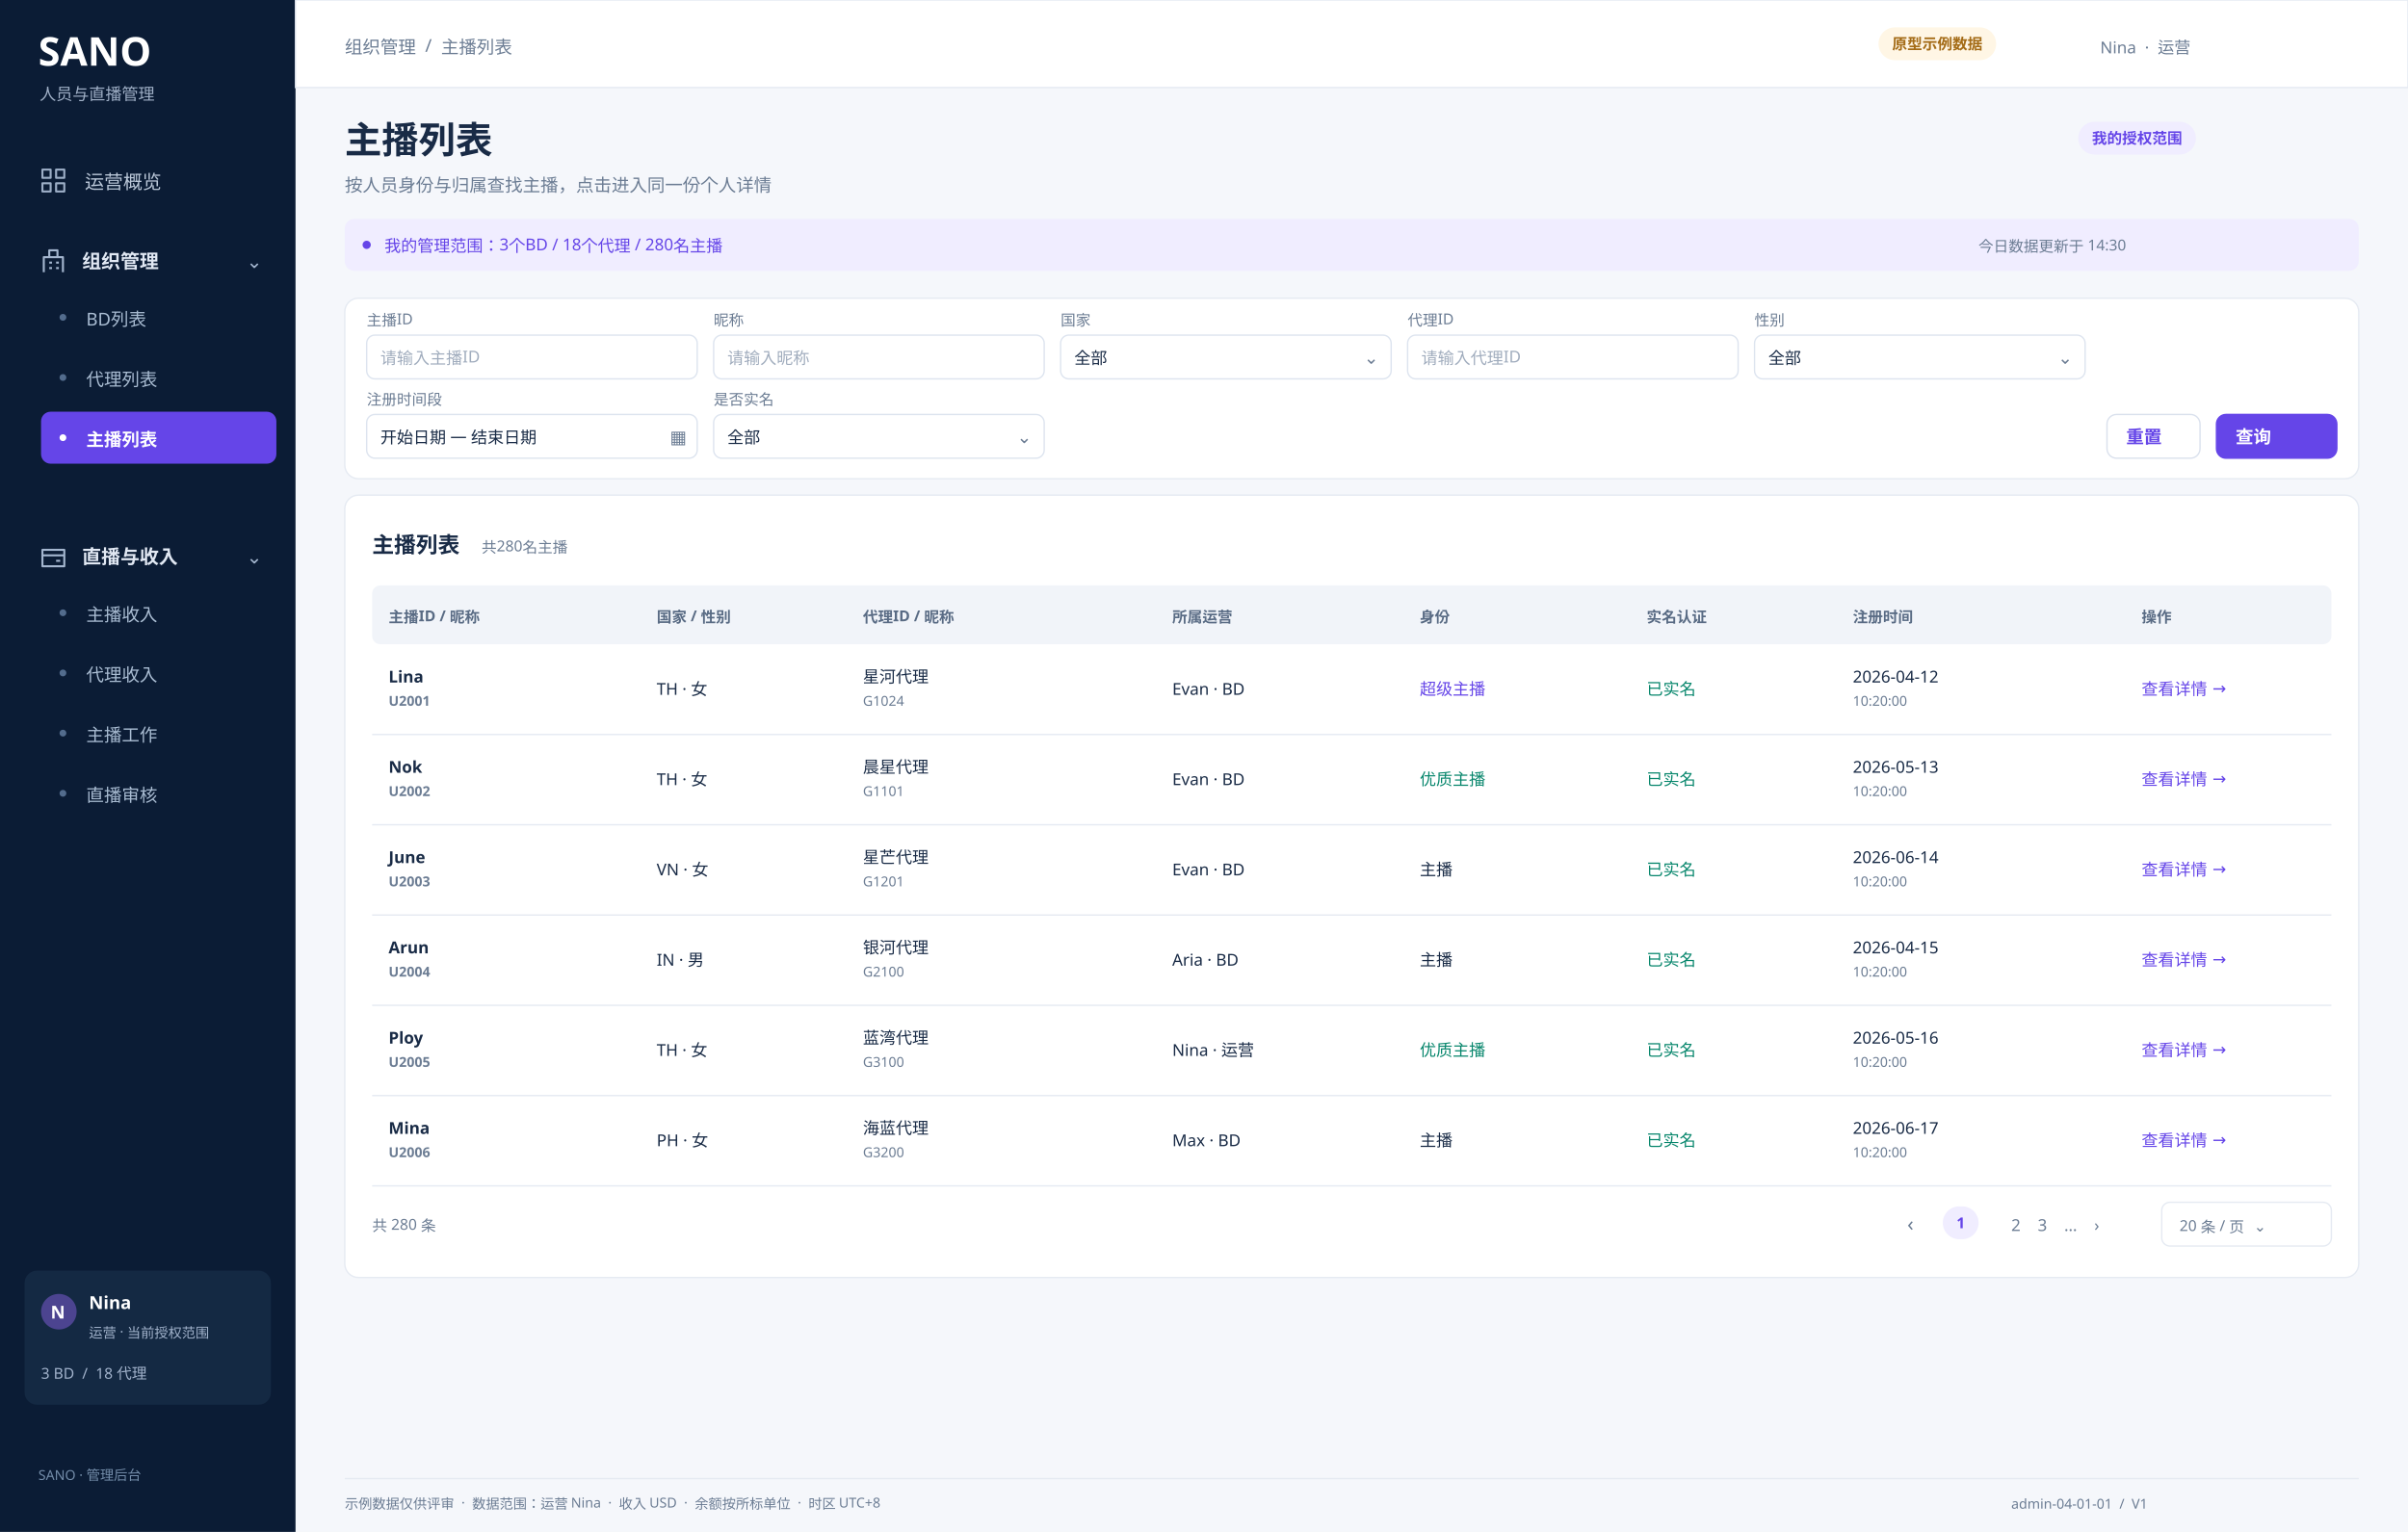
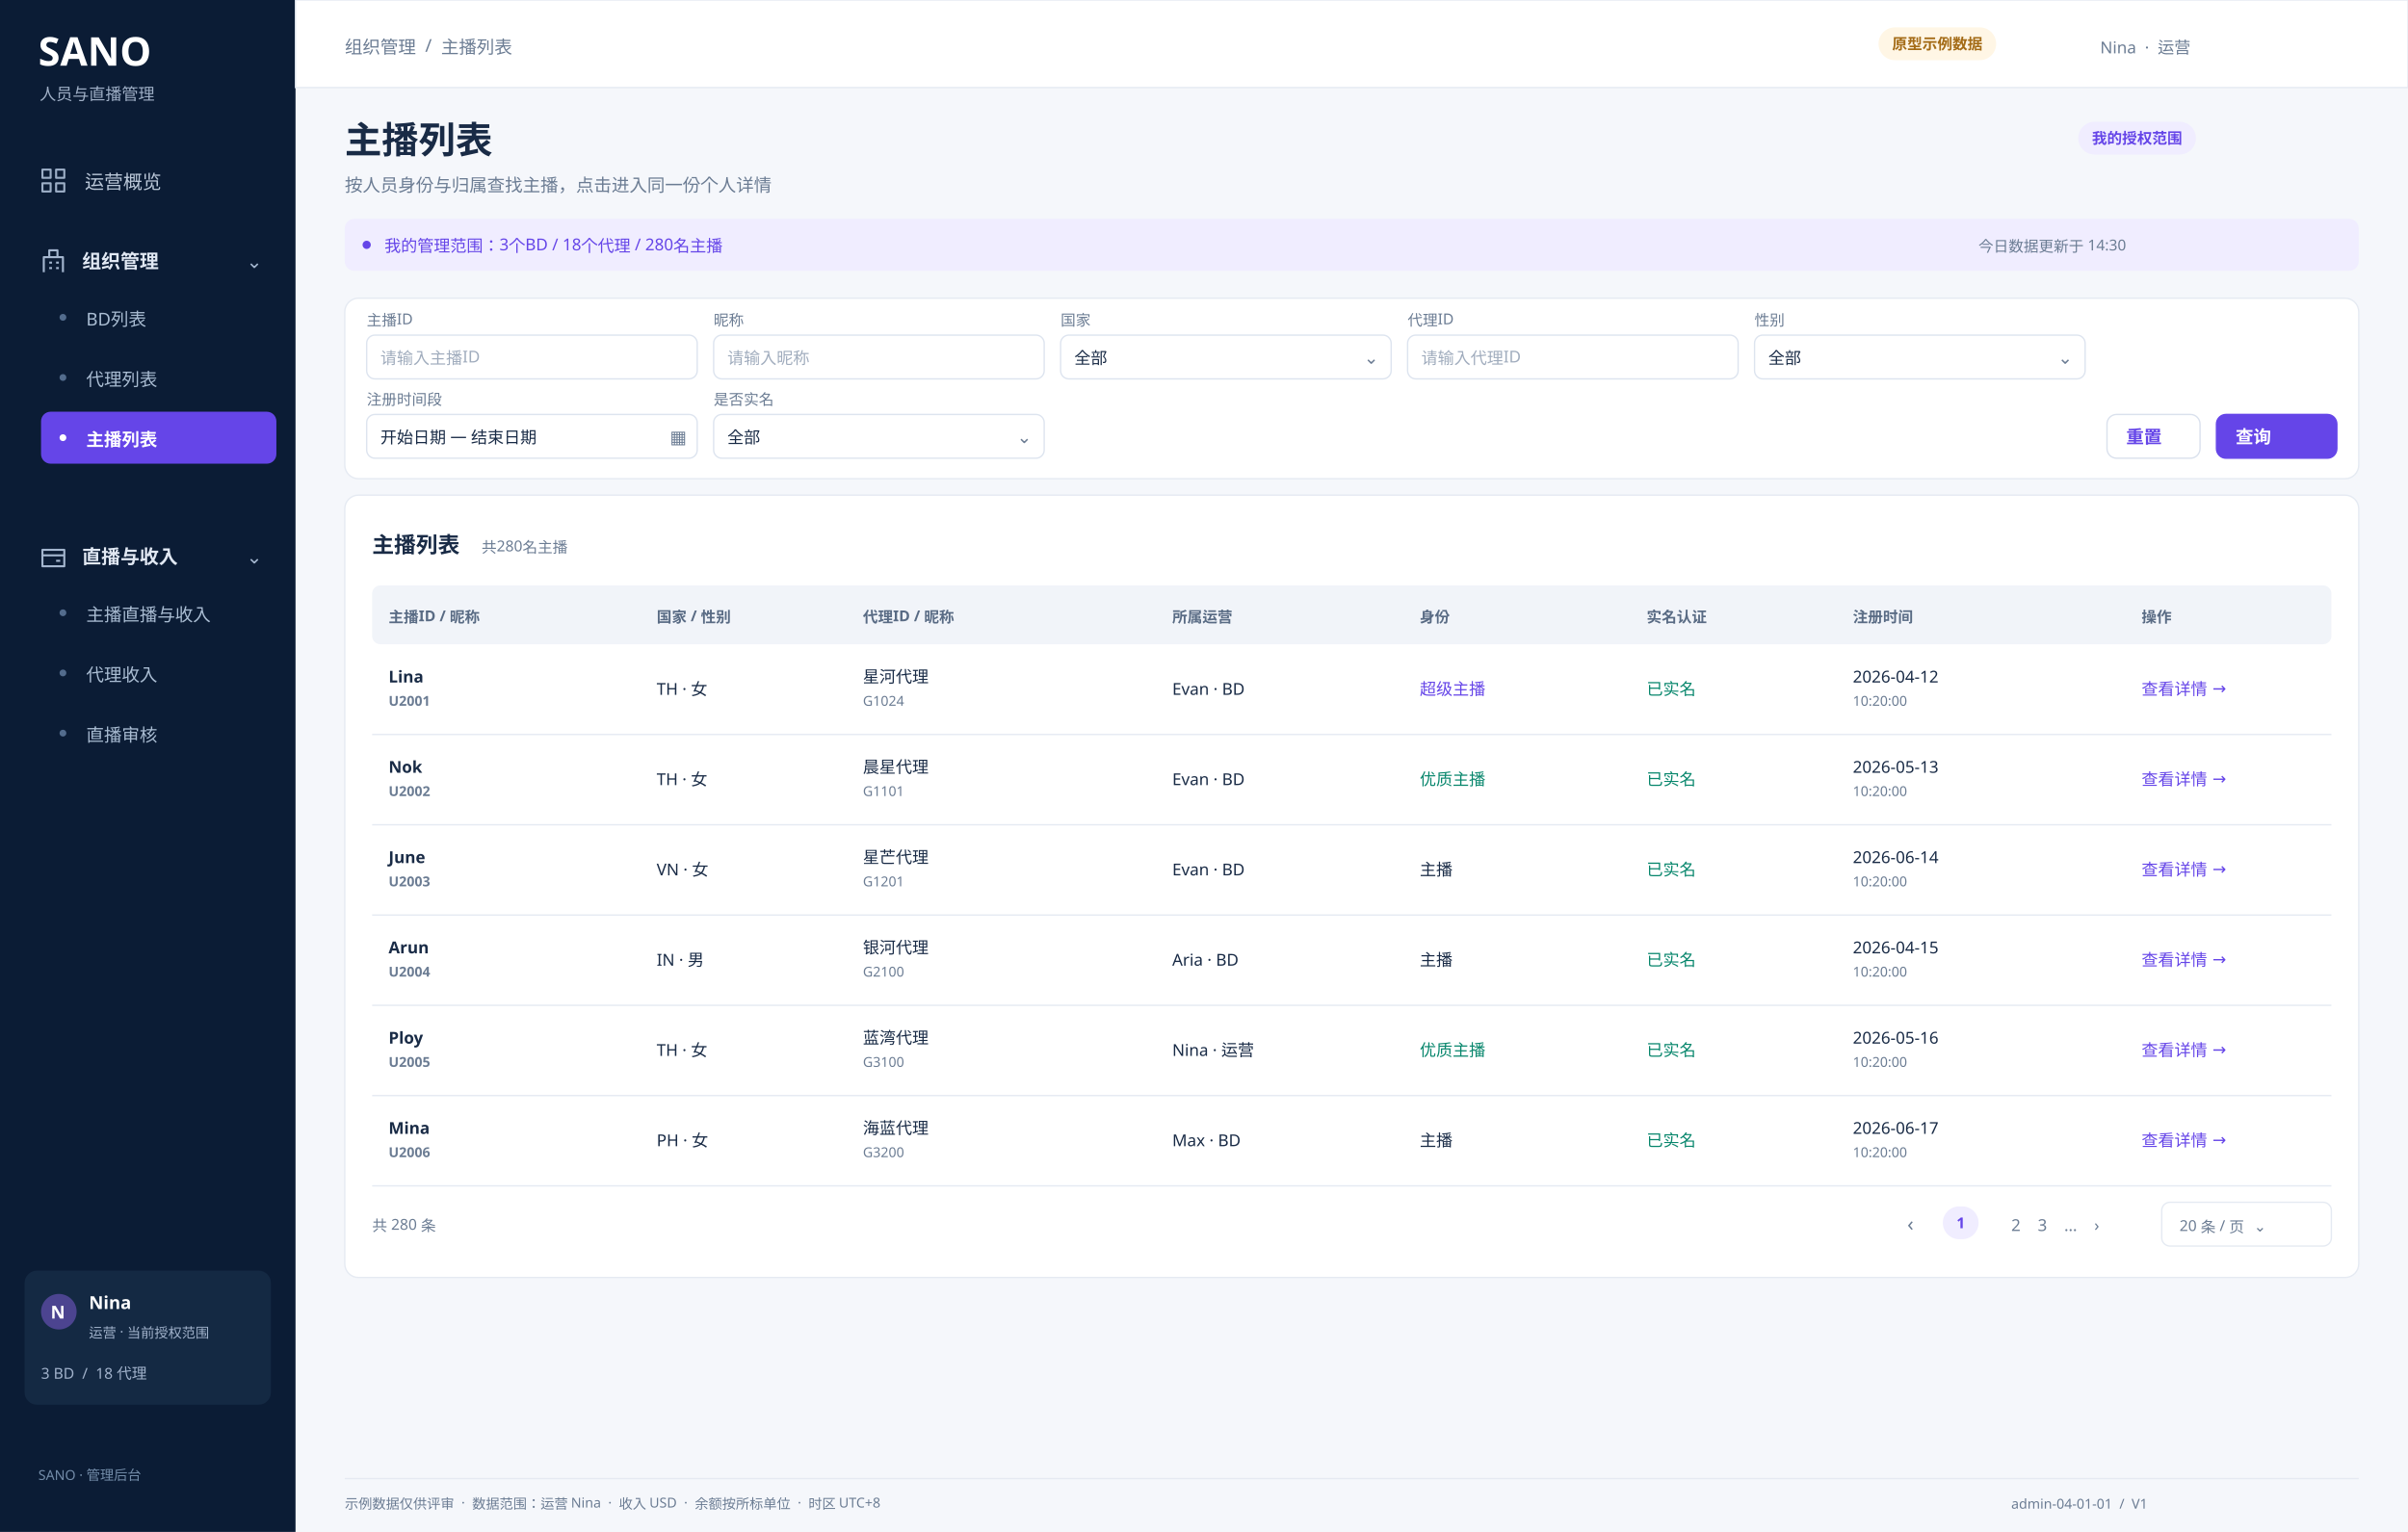
<svg xmlns="http://www.w3.org/2000/svg" width="1760" height="1120" viewBox="0 0 1760 1120">
  <style>text{font-family:"Microsoft YaHei","Segoe UI",sans-serif}a{cursor:pointer}</style>
  <rect x="0" y="0" width="1760" height="1120" rx="0" fill="#F5F7FB" stroke="none" />
  <rect x="0" y="0" width="216" height="1120" rx="0" fill="#0B1C35" stroke="none" />
  <text xml:space="preserve" x="28" y="48" font-size="29" fill="white" font-weight="750">SANO</text>
  <text xml:space="preserve" x="29" y="73" font-size="12" fill="#A0B0C7" font-weight="400">人员与直播管理</text>
  <a href="admin-01-01-01-我的运营概览.svg">
    <path d="M2 2h6v6H2z M12 2h6v6h-6z M2 12h6v6H2z M12 12h6v6h-6z" transform="translate(29,122)" fill="none" stroke="#9CAEC6" stroke-width="1.5" stroke-linejoin="round" />
    <text xml:space="preserve" x="62" y="138" font-size="14" fill="#BBC8D9" font-weight="400">运营概览</text>
  </a>
  <path d="M3 18V7h14v11 M7 7V2h6v5 M7 11h2 M12 11h2 M7 15h2 M12 15h2" transform="translate(29,181)" fill="none" stroke="#A4B6CF" stroke-width="1.5" stroke-linejoin="round" />
  <text xml:space="preserve" x="60" y="196" font-size="14" fill="#E1E8F3" font-weight="600">组织管理</text>
  <text xml:space="preserve" x="180" y="196" font-size="14" fill="#A4B6CF" font-weight="400">⌄</text>
  <a href="admin-02-01-01-BD列表.svg">
    <circle cx="46" cy="232" r="2.5" fill="#536C8D" />
    <text xml:space="preserve" x="63" y="238" font-size="13" fill="#AABDD3" font-weight="400">BD列表</text>
  </a>
  <a href="admin-03-01-01-代理树形列表.svg">
    <circle cx="46" cy="276" r="2.5" fill="#536C8D" />
    <text xml:space="preserve" x="63" y="282" font-size="13" fill="#AABDD3" font-weight="400">代理列表</text>
  </a>
  <a href="admin-04-01-01-主播列表.svg">
    <rect x="30" y="301" width="172" height="38" rx="7" fill="#6545E8" stroke="none" />
    <circle cx="46" cy="320" r="2.5" fill="white" />
    <text xml:space="preserve" x="63" y="326" font-size="13" fill="white" font-weight="600">主播列表</text>
  </a>
  <path d="M2 5h16v12H2z M2 9h16 M12 13h3" transform="translate(29,397)" fill="none" stroke="#A4B6CF" stroke-width="1.5" stroke-linejoin="round" />
  <text xml:space="preserve" x="60" y="412" font-size="14" fill="#E1E8F3" font-weight="600">直播与收入</text>
  <text xml:space="preserve" x="180" y="412" font-size="14" fill="#A4B6CF" font-weight="400">⌄</text>
-   <a href="admin-05-01-01-主播收入数据.svg">
+   <a href="admin-05-01-01-主播直播与收入.svg">
    <circle cx="46" cy="448" r="2.5" fill="#536C8D" />
-     <text xml:space="preserve" x="63" y="454" font-size="13" fill="#AABDD3" font-weight="400">主播收入</text>
+     <text xml:space="preserve" x="63" y="454" font-size="13" fill="#AABDD3" font-weight="400">主播直播与收入</text>
  </a>
  <a href="admin-06-01-01-代理收入数据.svg">
    <circle cx="46" cy="492" r="2.5" fill="#536C8D" />
    <text xml:space="preserve" x="63" y="498" font-size="13" fill="#AABDD3" font-weight="400">代理收入</text>
  </a>
-   <a href="admin-07-01-01-主播工作数据.svg">
+   <a href="admin-08-01-01-当前直播间列表.svg">
    <circle cx="46" cy="536" r="2.5" fill="#536C8D" />
-     <text xml:space="preserve" x="63" y="542" font-size="13" fill="#AABDD3" font-weight="400">主播工作</text>
-   </a>
-   <a href="admin-08-01-01-当前直播间列表.svg">
-     <circle cx="46" cy="580" r="2.5" fill="#536C8D" />
-     <text xml:space="preserve" x="63" y="586" font-size="13" fill="#AABDD3" font-weight="400">直播审核</text>
+     <text xml:space="preserve" x="63" y="542" font-size="13" fill="#AABDD3" font-weight="400">直播审核</text>
  </a>
  <rect x="18" y="929" width="180" height="98" rx="9" fill="#142943" stroke="none" />
  <circle cx="43" cy="959" r="13" fill="#4C4490" />
  <text xml:space="preserve" x="37" y="964" font-size="13" fill="white" font-weight="600">N</text>
  <text xml:space="preserve" x="65" y="957" font-size="13" fill="white" font-weight="600">Nina</text>
  <text xml:space="preserve" x="65" y="978" font-size="10" fill="#A1B2CB" font-weight="400">运营 · 当前授权范围</text>
  <text xml:space="preserve" x="30" y="1008" font-size="11" fill="#A1B2CB" font-weight="400">3 BD  /  18 代理</text>
  <text xml:space="preserve" x="28" y="1082" font-size="10" fill="#738CA9" font-weight="400">SANO · 管理后台</text>
  <rect x="216" y="0" width="1544" height="64" rx="0" fill="white" stroke="#E5EAF2" />
  <text xml:space="preserve" x="252" y="39" font-size="13" fill="#6B7C93" font-weight="400">组织管理  /  主播列表</text>
  <rect x="1373" y="20" width="86" height="24" rx="12" fill="#FFF6E5" stroke="none" />
  <text xml:space="preserve" x="1383" y="36" font-size="11" fill="#A46B16" font-weight="550">原型示例数据</text>
  <text xml:space="preserve" x="1535" y="39" font-size="12" fill="#6B7C93" font-weight="400">Nina  ·  运营</text>
  <text xml:space="preserve" x="252" y="112" font-size="27" fill="#192B46" font-weight="700">主播列表</text>
  <text xml:space="preserve" x="252" y="140" font-size="13" fill="#6B7C93" font-weight="400">按人员身份与归属查找主播，点击进入同一份个人详情</text>
  <rect x="1519" y="89" width="86" height="24" rx="12" fill="#F0EDFF" stroke="none" />
  <text xml:space="preserve" x="1529" y="105" font-size="11" fill="#6545E8" font-weight="550">我的授权范围</text>
  <path d="M252 1081H1724" transform="" stroke="#E5EAF2" fill="none" />
  <text xml:space="preserve" x="252" y="1103" font-size="10" fill="#6B7C93" font-weight="400">示例数据仅供评审  ·  数据范围：运营 Nina  ·  收入 USD  ·  余额按所标单位  ·  时区 UTC+8</text>
  <text xml:space="preserve" x="1470" y="1103" font-size="10" fill="#6B7C93" font-weight="400">admin-04-01-01  /  V1</text>
  <rect x="252" y="160" width="1472" height="38" rx="7" fill="#F0EDFF" stroke="none" />
  <circle cx="268" cy="179" r="3" fill="#6545E8" />
  <text xml:space="preserve" x="281" y="184" font-size="12" fill="#6545E8" font-weight="400">我的管理范围：3个BD / 18个代理 / 280名主播</text>
  <text xml:space="preserve" x="1446" y="184" font-size="11" fill="#6B7C93" font-weight="400">今日数据更新于 14:30</text>
  <rect x="252" y="218" width="1472" height="132" rx="10" fill="white" stroke="#E5EAF2" />
  <text xml:space="preserve" x="268" y="238" font-size="11" fill="#6B7C93" font-weight="500">主播ID</text>
  <rect x="268" y="245" width="241.6" height="32" rx="6" fill="white" stroke="#DDE4EF" />
  <text xml:space="preserve" x="278" y="266" font-size="12" fill="#A0ACBD" font-weight="400">请输入主播ID</text>
  <text xml:space="preserve" x="521.6" y="238" font-size="11" fill="#6B7C93" font-weight="500">昵称</text>
  <rect x="521.6" y="245" width="241.6" height="32" rx="6" fill="white" stroke="#DDE4EF" />
  <text xml:space="preserve" x="531.6" y="266" font-size="12" fill="#A0ACBD" font-weight="400">请输入昵称</text>
  <text xml:space="preserve" x="775.2" y="238" font-size="11" fill="#6B7C93" font-weight="500">国家</text>
  <rect x="775.2" y="245" width="241.6" height="32" rx="6" fill="white" stroke="#DDE4EF" />
  <text xml:space="preserve" x="785.2" y="266" font-size="12" fill="#192B46" font-weight="400">全部</text>
  <text xml:space="preserve" x="996.8" y="266" font-size="13" fill="#6B7C93" font-weight="400">⌄</text>
  <text xml:space="preserve" x="1028.8" y="238" font-size="11" fill="#6B7C93" font-weight="500">代理ID</text>
  <rect x="1028.8" y="245" width="241.6" height="32" rx="6" fill="white" stroke="#DDE4EF" />
  <text xml:space="preserve" x="1038.8" y="266" font-size="12" fill="#A0ACBD" font-weight="400">请输入代理ID</text>
  <text xml:space="preserve" x="1282.4" y="238" font-size="11" fill="#6B7C93" font-weight="500">性别</text>
  <rect x="1282.4" y="245" width="241.6" height="32" rx="6" fill="white" stroke="#DDE4EF" />
  <text xml:space="preserve" x="1292.4" y="266" font-size="12" fill="#192B46" font-weight="400">全部</text>
  <text xml:space="preserve" x="1504" y="266" font-size="13" fill="#6B7C93" font-weight="400">⌄</text>
  <text xml:space="preserve" x="268" y="296" font-size="11" fill="#6B7C93" font-weight="500">注册时间段</text>
  <rect x="268" y="303" width="241.6" height="32" rx="6" fill="white" stroke="#DDE4EF" />
  <text xml:space="preserve" x="278" y="324" font-size="12" fill="#192B46" font-weight="400">开始日期 — 结束日期</text>
  <text xml:space="preserve" x="489.6" y="324" font-size="13" fill="#6B7C93" font-weight="400">▦</text>
  <text xml:space="preserve" x="521.6" y="296" font-size="11" fill="#6B7C93" font-weight="500">是否实名</text>
  <rect x="521.6" y="303" width="241.6" height="32" rx="6" fill="white" stroke="#DDE4EF" />
  <text xml:space="preserve" x="531.6" y="324" font-size="12" fill="#192B46" font-weight="400">全部</text>
  <text xml:space="preserve" x="743.2" y="324" font-size="13" fill="#6B7C93" font-weight="400">⌄</text>
  <rect x="1540" y="303" width="68" height="32" rx="7" fill="white" stroke="#DAE1ED" />
  <text xml:space="preserve" x="1554" y="324" font-size="13" fill="#6545E8" font-weight="550">重置</text>
  <rect x="1620" y="303" width="88" height="32" rx="7" fill="#6545E8" stroke="#6545E8" />
  <text xml:space="preserve" x="1634" y="324" font-size="13" fill="white" font-weight="550">查询</text>
  <rect x="252" y="362" width="1472" height="572" rx="10" fill="white" stroke="#E5EAF2" />
  <text xml:space="preserve" x="272" y="404" font-size="16" fill="#192B46" font-weight="650">主播列表</text>
  <text xml:space="preserve" x="352" y="404" font-size="11" fill="#6B7C93" font-weight="400">共280名主播</text>
  <rect x="272" y="428" width="1432" height="43" rx="6" fill="#F1F4F9" stroke="none" />
  <text xml:space="preserve" x="284" y="455" font-size="11" fill="#596B84" font-weight="600">主播ID / 昵称</text>
  <text xml:space="preserve" x="479.958" y="455" font-size="11" fill="#596B84" font-weight="600">国家 / 性别</text>
  <text xml:space="preserve" x="630.695" y="455" font-size="11" fill="#596B84" font-weight="600">代理ID / 昵称</text>
  <text xml:space="preserve" x="856.8" y="455" font-size="11" fill="#596B84" font-weight="600">所属运营</text>
  <text xml:space="preserve" x="1037.684" y="455" font-size="11" fill="#596B84" font-weight="600">身份</text>
  <text xml:space="preserve" x="1203.495" y="455" font-size="11" fill="#596B84" font-weight="600">实名认证</text>
  <text xml:space="preserve" x="1354.232" y="455" font-size="11" fill="#596B84" font-weight="600">注册时间</text>
  <text xml:space="preserve" x="1565.263" y="455" font-size="11" fill="#596B84" font-weight="600">操作</text>
  <path d="M272 537H1704" transform="" stroke="#E5EAF2" fill="none" />
  <a href="admin-04-02-01-主播详情.svg">
    <text xml:space="preserve" x="284" y="499" font-size="12" fill="#192B46" font-weight="600">Lina</text>
    <text xml:space="preserve" x="284" y="516" font-size="10" fill="#6B7C93" font-weight="600">U2001</text>
  </a>
  <text xml:space="preserve" x="479.958" y="508" font-size="12" fill="#192B46" font-weight="400">TH · 女</text>
  <text xml:space="preserve" x="630.695" y="499" font-size="12" fill="#192B46" font-weight="400">星河代理</text>
  <text xml:space="preserve" x="630.695" y="516" font-size="10" fill="#6B7C93" font-weight="400">G1024</text>
  <text xml:space="preserve" x="856.8" y="508" font-size="12" fill="#192B46" font-weight="400">Evan · BD</text>
  <text xml:space="preserve" x="1037.684" y="508" font-size="12" fill="#6545E8" font-weight="400">超级主播</text>
  <text xml:space="preserve" x="1203.495" y="508" font-size="12" fill="#07866C" font-weight="400">已实名</text>
  <text xml:space="preserve" x="1354.232" y="499" font-size="12" fill="#192B46" font-weight="400">2026-04-12</text>
  <text xml:space="preserve" x="1354.232" y="516" font-size="10" fill="#6B7C93" font-weight="400">10:20:00</text>
  <a href="admin-04-02-01-主播详情.svg">
    <text xml:space="preserve" x="1565.263" y="508" font-size="12" fill="#6545E8" font-weight="400">查看详情 →</text>
  </a>
  <path d="M272 603H1704" transform="" stroke="#E5EAF2" fill="none" />
  <a href="admin-04-02-01-主播详情.svg">
    <text xml:space="preserve" x="284" y="565" font-size="12" fill="#192B46" font-weight="600">Nok</text>
    <text xml:space="preserve" x="284" y="582" font-size="10" fill="#6B7C93" font-weight="600">U2002</text>
  </a>
  <text xml:space="preserve" x="479.958" y="574" font-size="12" fill="#192B46" font-weight="400">TH · 女</text>
  <text xml:space="preserve" x="630.695" y="565" font-size="12" fill="#192B46" font-weight="400">晨星代理</text>
  <text xml:space="preserve" x="630.695" y="582" font-size="10" fill="#6B7C93" font-weight="400">G1101</text>
  <text xml:space="preserve" x="856.8" y="574" font-size="12" fill="#192B46" font-weight="400">Evan · BD</text>
  <text xml:space="preserve" x="1037.684" y="574" font-size="12" fill="#07866C" font-weight="400">优质主播</text>
  <text xml:space="preserve" x="1203.495" y="574" font-size="12" fill="#07866C" font-weight="400">已实名</text>
  <text xml:space="preserve" x="1354.232" y="565" font-size="12" fill="#192B46" font-weight="400">2026-05-13</text>
  <text xml:space="preserve" x="1354.232" y="582" font-size="10" fill="#6B7C93" font-weight="400">10:20:00</text>
  <a href="admin-04-02-01-主播详情.svg">
    <text xml:space="preserve" x="1565.263" y="574" font-size="12" fill="#6545E8" font-weight="400">查看详情 →</text>
  </a>
  <path d="M272 669H1704" transform="" stroke="#E5EAF2" fill="none" />
  <a href="admin-04-02-01-主播详情.svg">
    <text xml:space="preserve" x="284" y="631" font-size="12" fill="#192B46" font-weight="600">June</text>
    <text xml:space="preserve" x="284" y="648" font-size="10" fill="#6B7C93" font-weight="600">U2003</text>
  </a>
  <text xml:space="preserve" x="479.958" y="640" font-size="12" fill="#192B46" font-weight="400">VN · 女</text>
  <text xml:space="preserve" x="630.695" y="631" font-size="12" fill="#192B46" font-weight="400">星芒代理</text>
  <text xml:space="preserve" x="630.695" y="648" font-size="10" fill="#6B7C93" font-weight="400">G1201</text>
  <text xml:space="preserve" x="856.8" y="640" font-size="12" fill="#192B46" font-weight="400">Evan · BD</text>
  <text xml:space="preserve" x="1037.684" y="640" font-size="12" fill="#192B46" font-weight="400">主播</text>
  <text xml:space="preserve" x="1203.495" y="640" font-size="12" fill="#07866C" font-weight="400">已实名</text>
  <text xml:space="preserve" x="1354.232" y="631" font-size="12" fill="#192B46" font-weight="400">2026-06-14</text>
  <text xml:space="preserve" x="1354.232" y="648" font-size="10" fill="#6B7C93" font-weight="400">10:20:00</text>
  <a href="admin-04-02-01-主播详情.svg">
    <text xml:space="preserve" x="1565.263" y="640" font-size="12" fill="#6545E8" font-weight="400">查看详情 →</text>
  </a>
  <path d="M272 735H1704" transform="" stroke="#E5EAF2" fill="none" />
  <a href="admin-04-02-01-主播详情.svg">
    <text xml:space="preserve" x="284" y="697" font-size="12" fill="#192B46" font-weight="600">Arun</text>
    <text xml:space="preserve" x="284" y="714" font-size="10" fill="#6B7C93" font-weight="600">U2004</text>
  </a>
  <text xml:space="preserve" x="479.958" y="706" font-size="12" fill="#192B46" font-weight="400">IN · 男</text>
  <text xml:space="preserve" x="630.695" y="697" font-size="12" fill="#192B46" font-weight="400">银河代理</text>
  <text xml:space="preserve" x="630.695" y="714" font-size="10" fill="#6B7C93" font-weight="400">G2100</text>
  <text xml:space="preserve" x="856.8" y="706" font-size="12" fill="#192B46" font-weight="400">Aria · BD</text>
  <text xml:space="preserve" x="1037.684" y="706" font-size="12" fill="#192B46" font-weight="400">主播</text>
  <text xml:space="preserve" x="1203.495" y="706" font-size="12" fill="#07866C" font-weight="400">已实名</text>
  <text xml:space="preserve" x="1354.232" y="697" font-size="12" fill="#192B46" font-weight="400">2026-04-15</text>
  <text xml:space="preserve" x="1354.232" y="714" font-size="10" fill="#6B7C93" font-weight="400">10:20:00</text>
  <a href="admin-04-02-01-主播详情.svg">
    <text xml:space="preserve" x="1565.263" y="706" font-size="12" fill="#6545E8" font-weight="400">查看详情 →</text>
  </a>
  <path d="M272 801H1704" transform="" stroke="#E5EAF2" fill="none" />
  <a href="admin-04-02-01-主播详情.svg">
    <text xml:space="preserve" x="284" y="763" font-size="12" fill="#192B46" font-weight="600">Ploy</text>
    <text xml:space="preserve" x="284" y="780" font-size="10" fill="#6B7C93" font-weight="600">U2005</text>
  </a>
  <text xml:space="preserve" x="479.958" y="772" font-size="12" fill="#192B46" font-weight="400">TH · 女</text>
  <text xml:space="preserve" x="630.695" y="763" font-size="12" fill="#192B46" font-weight="400">蓝湾代理</text>
  <text xml:space="preserve" x="630.695" y="780" font-size="10" fill="#6B7C93" font-weight="400">G3100</text>
  <text xml:space="preserve" x="856.8" y="772" font-size="12" fill="#192B46" font-weight="400">Nina · 运营</text>
  <text xml:space="preserve" x="1037.684" y="772" font-size="12" fill="#07866C" font-weight="400">优质主播</text>
  <text xml:space="preserve" x="1203.495" y="772" font-size="12" fill="#07866C" font-weight="400">已实名</text>
  <text xml:space="preserve" x="1354.232" y="763" font-size="12" fill="#192B46" font-weight="400">2026-05-16</text>
  <text xml:space="preserve" x="1354.232" y="780" font-size="10" fill="#6B7C93" font-weight="400">10:20:00</text>
  <a href="admin-04-02-01-主播详情.svg">
    <text xml:space="preserve" x="1565.263" y="772" font-size="12" fill="#6545E8" font-weight="400">查看详情 →</text>
  </a>
  <path d="M272 867H1704" transform="" stroke="#E5EAF2" fill="none" />
  <a href="admin-04-02-01-主播详情.svg">
    <text xml:space="preserve" x="284" y="829" font-size="12" fill="#192B46" font-weight="600">Mina</text>
    <text xml:space="preserve" x="284" y="846" font-size="10" fill="#6B7C93" font-weight="600">U2006</text>
  </a>
  <text xml:space="preserve" x="479.958" y="838" font-size="12" fill="#192B46" font-weight="400">PH · 女</text>
  <text xml:space="preserve" x="630.695" y="829" font-size="12" fill="#192B46" font-weight="400">海蓝代理</text>
  <text xml:space="preserve" x="630.695" y="846" font-size="10" fill="#6B7C93" font-weight="400">G3200</text>
  <text xml:space="preserve" x="856.8" y="838" font-size="12" fill="#192B46" font-weight="400">Max · BD</text>
  <text xml:space="preserve" x="1037.684" y="838" font-size="12" fill="#192B46" font-weight="400">主播</text>
  <text xml:space="preserve" x="1203.495" y="838" font-size="12" fill="#07866C" font-weight="400">已实名</text>
  <text xml:space="preserve" x="1354.232" y="829" font-size="12" fill="#192B46" font-weight="400">2026-06-17</text>
  <text xml:space="preserve" x="1354.232" y="846" font-size="10" fill="#6B7C93" font-weight="400">10:20:00</text>
  <a href="admin-04-02-01-主播详情.svg">
    <text xml:space="preserve" x="1565.263" y="838" font-size="12" fill="#6545E8" font-weight="400">查看详情 →</text>
  </a>
  <text xml:space="preserve" x="272" y="900" font-size="11" fill="#6B7C93" font-weight="400">共 280 条</text>
  <text xml:space="preserve" x="1394" y="900" font-size="15" fill="#6B7C93" font-weight="400">‹</text>
  <rect x="1420" y="882" width="26.16" height="24" rx="12" fill="#F0EDFF" stroke="none" />
  <text xml:space="preserve" x="1430" y="898" font-size="11" fill="#6545E8" font-weight="550">1</text>
  <text xml:space="preserve" x="1470" y="900" font-size="12" fill="#6B7C93" font-weight="400">2    3    …    ›</text>
  <rect x="1580" y="879" width="124" height="32" rx="6" fill="white" stroke="#E5EAF2" />
  <text xml:space="preserve" x="1593" y="900" font-size="11" fill="#6B7C93" font-weight="400">20 条 / 页  ⌄</text>
</svg>
